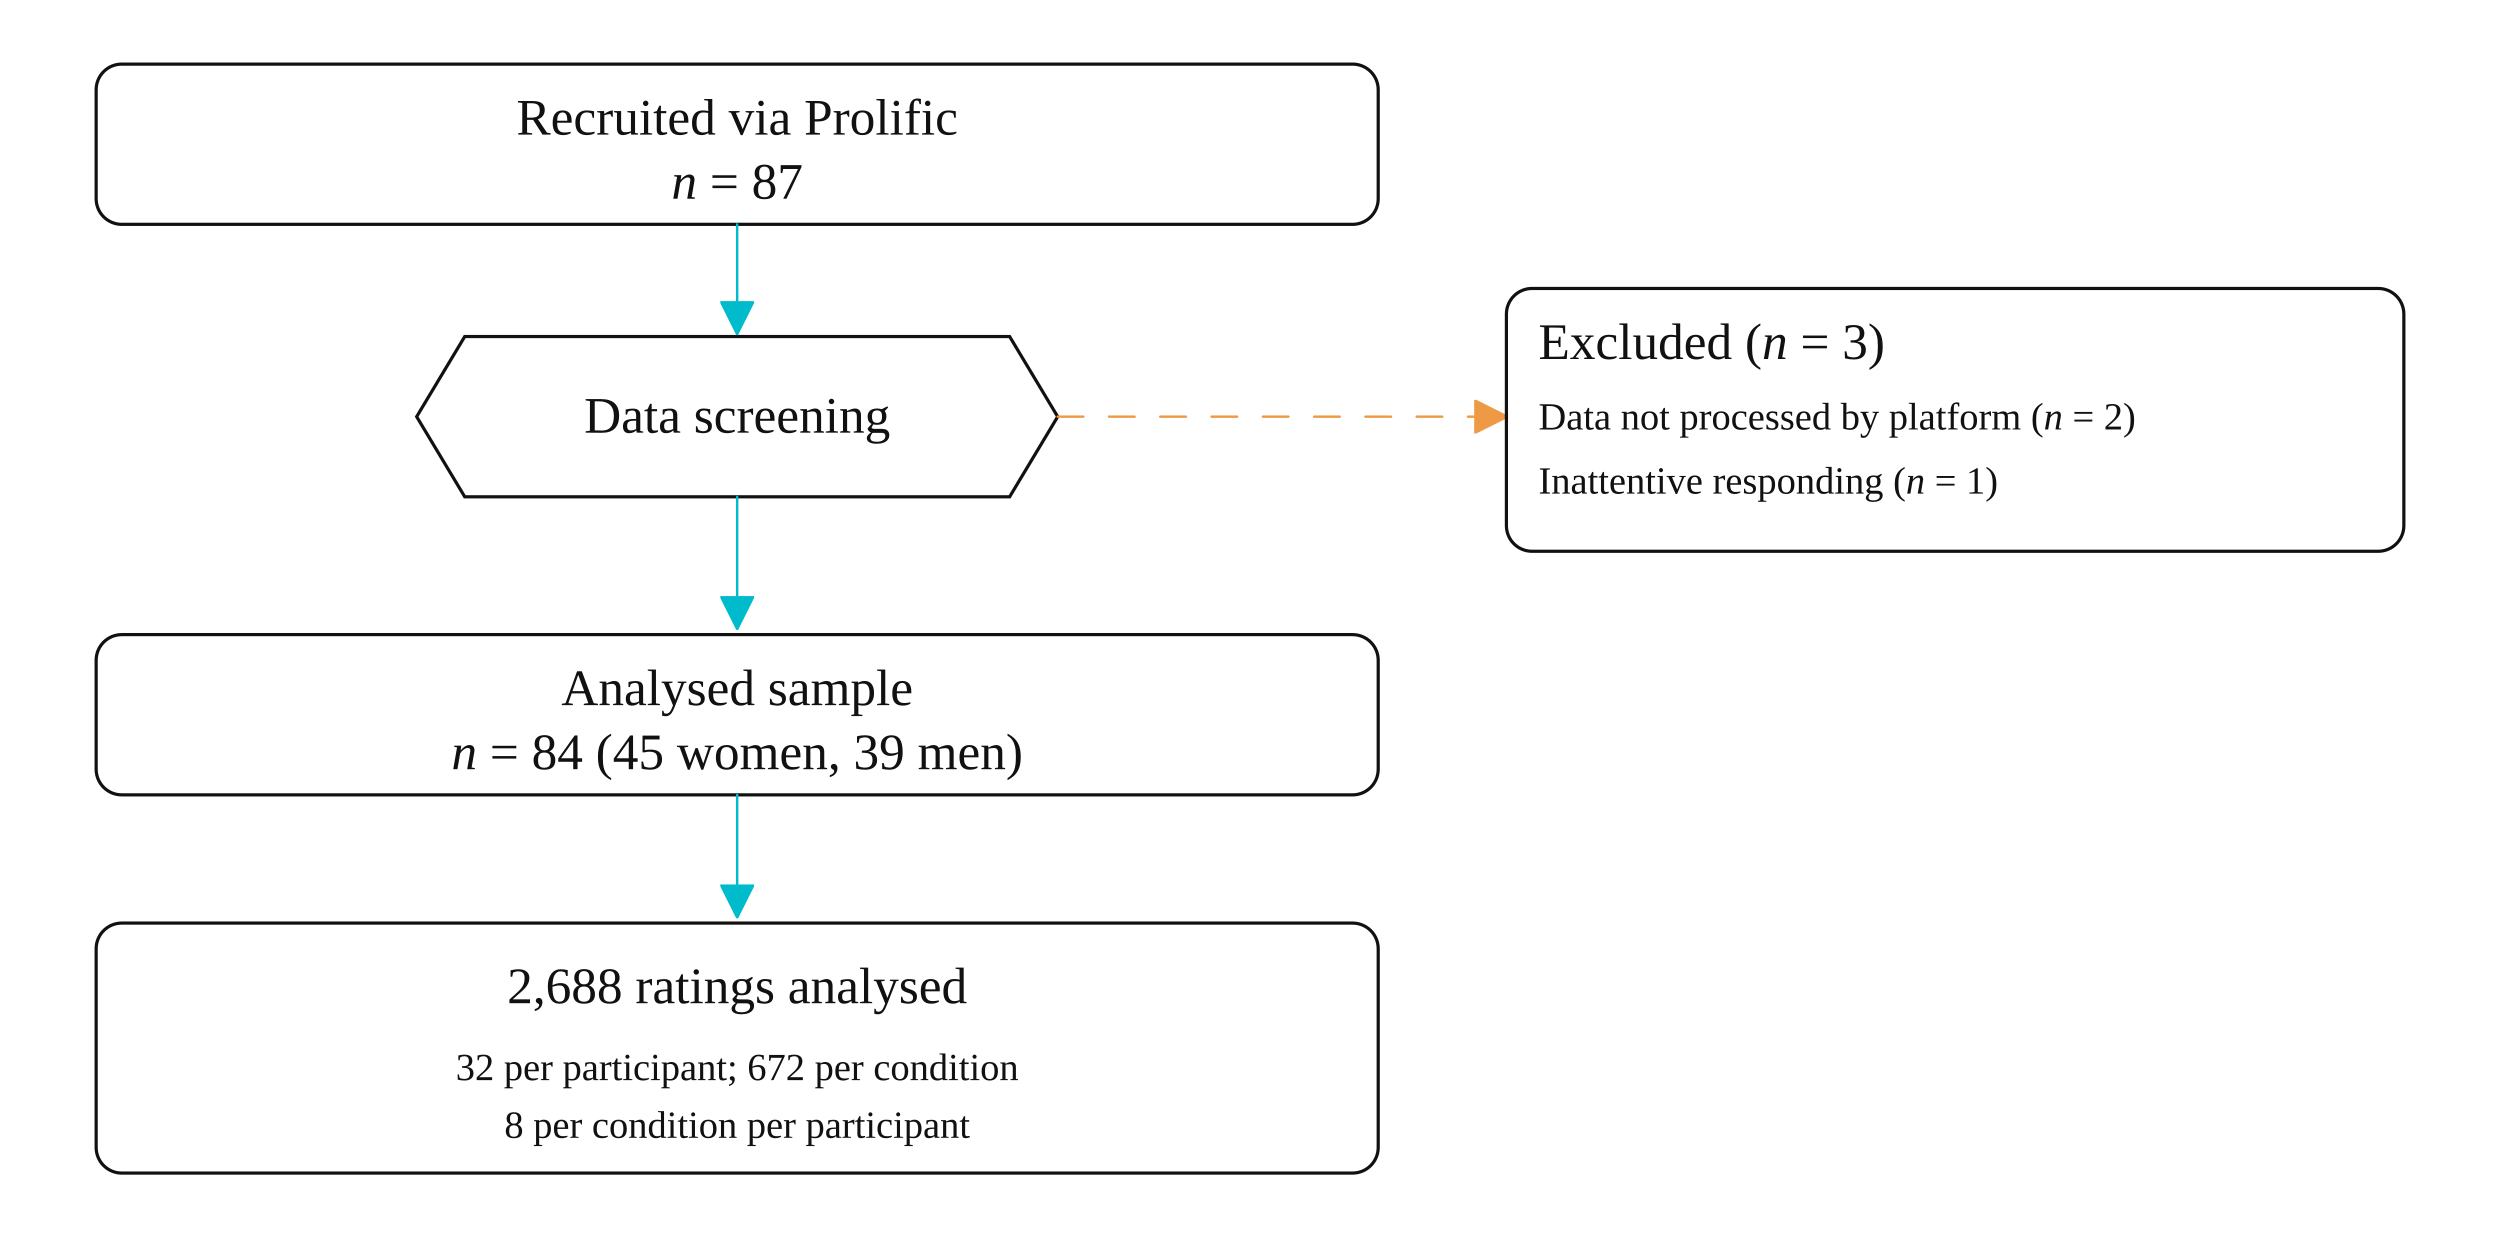
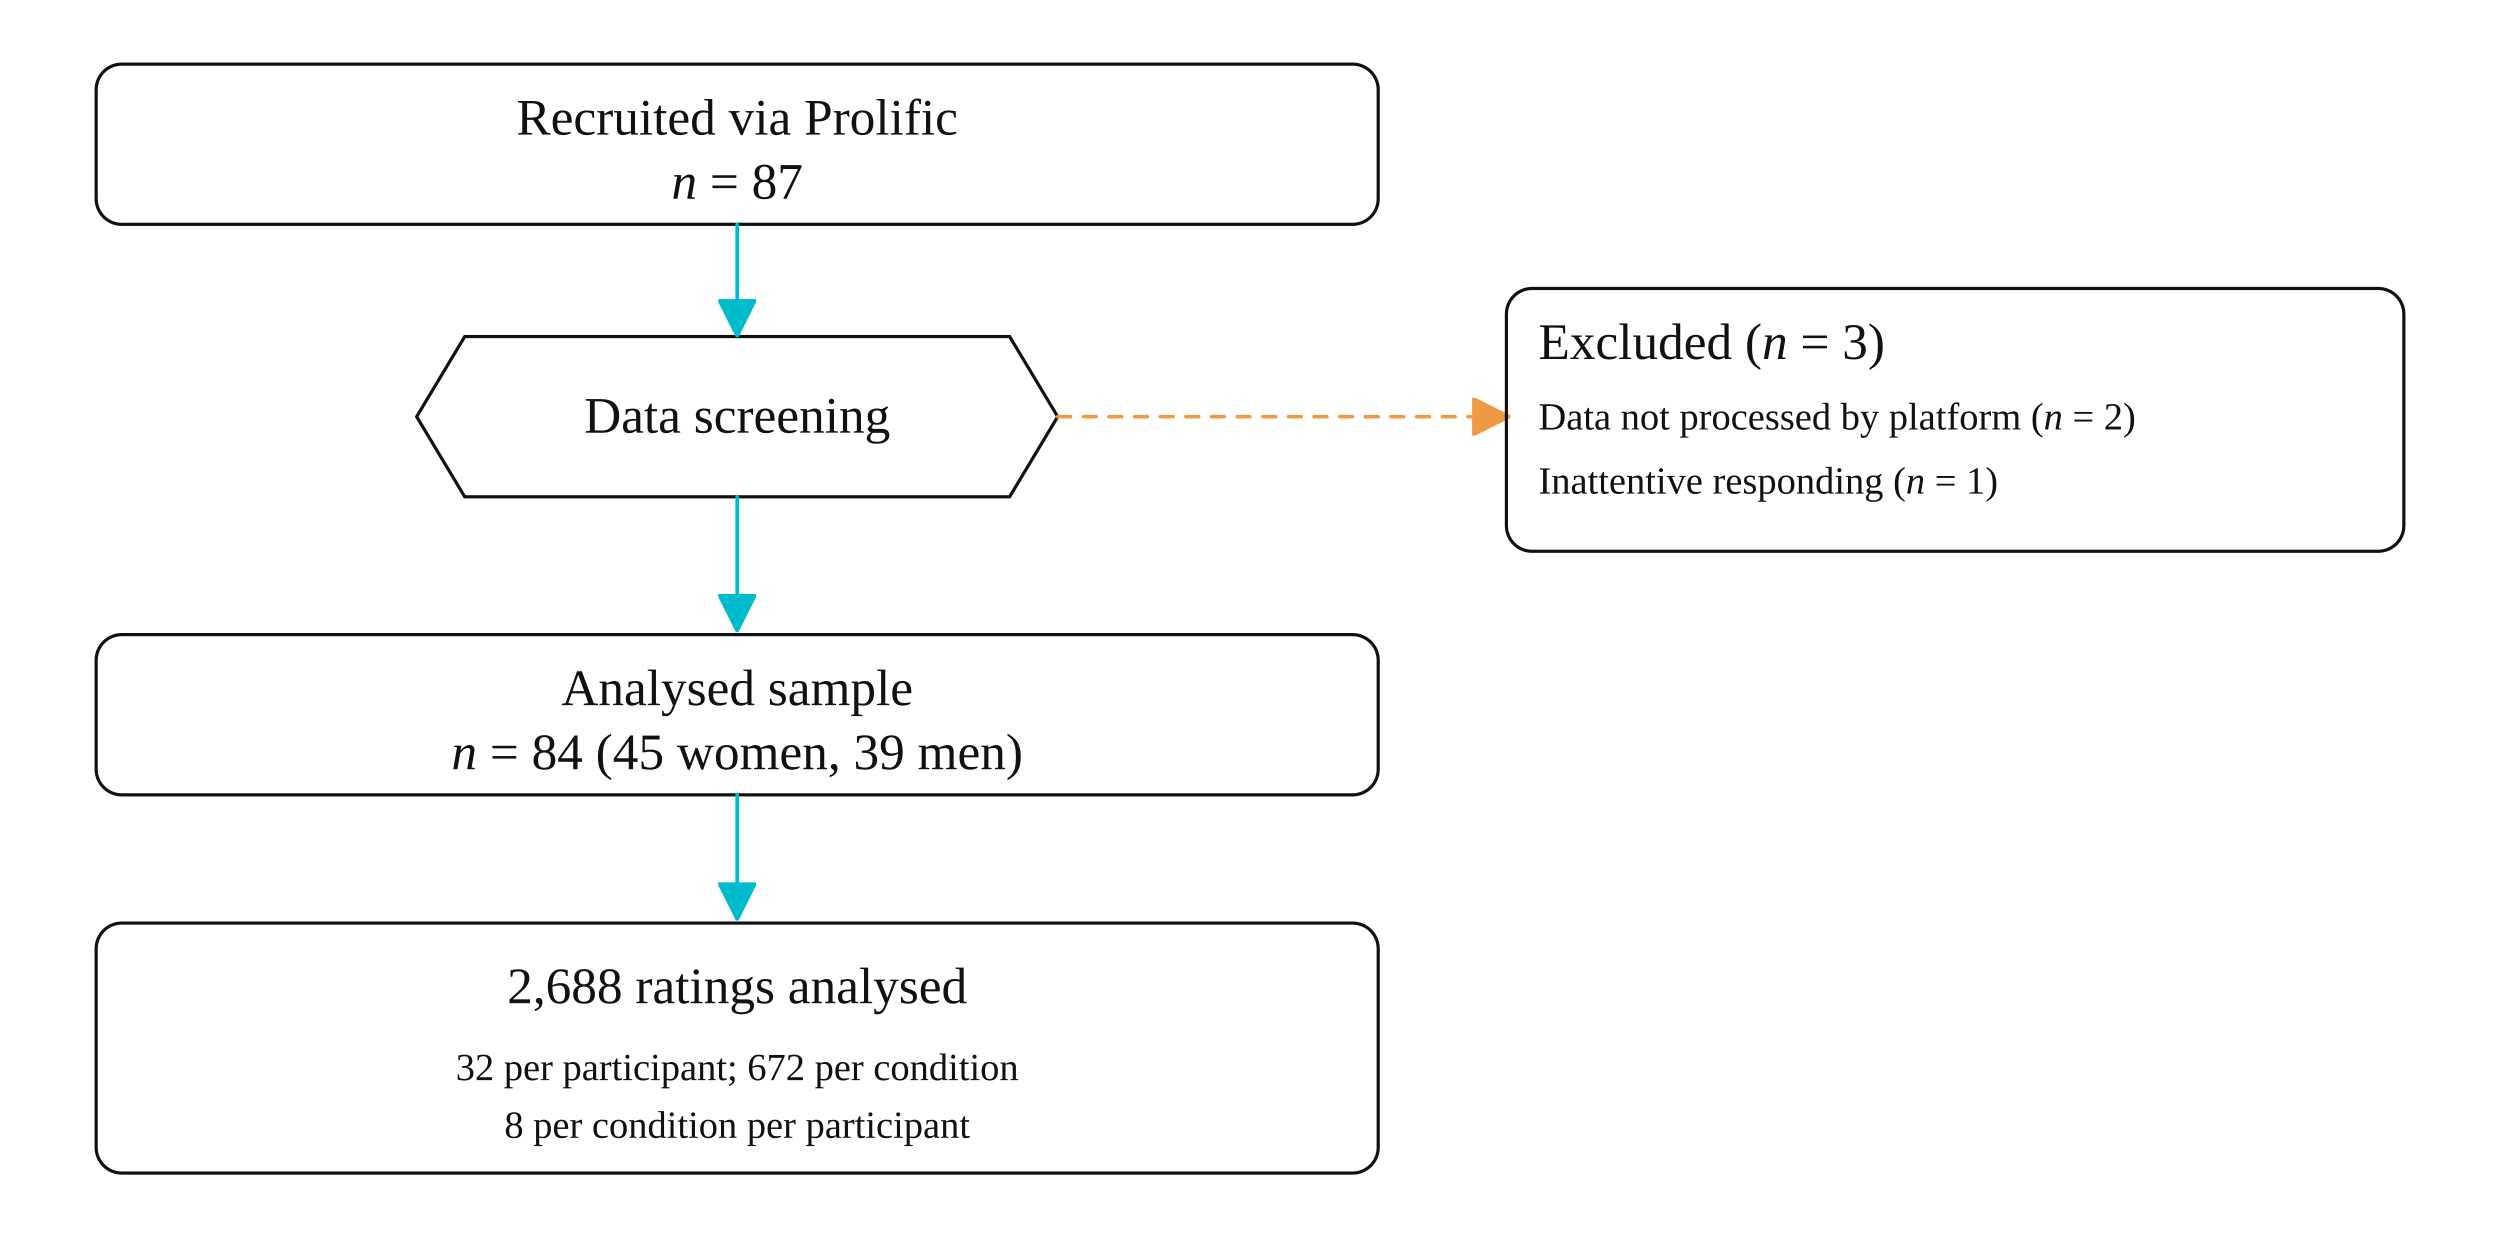
<svg xmlns="http://www.w3.org/2000/svg" viewBox="0 0 780 390" width="780" height="390" role="img">
  <style>
        rect, line, polygon, path { stroke: #111; }
        polygon, text { fill: #111; }

        @media (prefers-color-scheme: dark) {
            rect, line, polygon, path { stroke: #ddd; }
            polygon, text { fill: #ddd; }
        }

        text {
            font-family: "Times New Roman", Times, serif;
            font-size: 12pt;
        }
        line {
            stroke-linecap: round;
            stroke-linejoin: miter;
        }
        rect {
            fill: none;
            rx: 8;
        }
        .italic { font-style: italic; }
        .bold { font-weight: bold; }
        .center { text-anchor: middle; }
        .right { text-anchor: end; }
        .center { text-anchor: middle; }
        .small { font-size: 9pt; }
        .bg { fill: transparent; }

-         .thick { stroke-width: 2; }
-         .thin { stroke-width: 0.75; }
-         .dashed { stroke-dasharray: 8 8; }
+         .thick { stroke-width: 4; }
+         .thin { stroke-width: 1.125; }
+         .dashed { stroke-dasharray: 4 4; }
        .box { fill: none; stroke-width: 1; }

        .s1 { stroke: #817; } .f1 { fill: #817; }
        .s2 { stroke: #a35; } .f2 { fill: #a35; }
        .s3 { stroke: #c66; } .f3 { fill: #c66; }
        .s4 { stroke: #e94; } .f4 { fill: #e94; }
        .s5 { stroke: #ed0; } .f5 { fill: #ed0; }
        .s6 { stroke: #9d5; } .f6 { fill: #9d5; }
        .s7 { stroke: #4d8; } .f7 { fill: #4d8; }
        .s8 { stroke: #2cb; } .f8 { fill: #2cb; }
        .s9 { stroke: #0bc; } .f9 { fill: #0bc; }
        .sA { stroke: #09c; } .fA { fill: #09c; }
        .sB { stroke: #36b; } .fB { fill: #36b; }
        .sC { stroke: #639; } .fC { fill: #639; }
    </style>
  <defs>
-     <marker id="arrow" viewBox="0 0 20 20" refX="19" refY="10" markerWidth="14" markerHeight="14" orient="auto-start-reverse">
-       <polygon points="0,0 20,10 0,20" style="fill: context-fill; stroke: context-stroke" />
+     <marker id="arrow" viewBox="0 0 15 15" refX="13.5" refY="7.5" markerWidth="10.5" markerHeight="10.5" orient="auto-start-reverse">
+       <polygon points="0,0 15,7.5 0,15" style="fill: context-fill; stroke: context-stroke" />
    </marker>
  </defs>
  <rect x="0" y="0" width="780" height="390" rx="16" class="bg" stroke-width="0.001" />
  <rect x="30" y="20" width="400" height="50" rx="6" class="box" />
  <text x="230" y="42" class="center">Recruited via Prolific</text>
  <text x="230" y="62" class="center">
    <tspan class="italic">n</tspan> = 87</text>
  <path d="M 145 105 H 315 L 330 130 L 315 155 H 145 L 130 130 Z" class="box" />
  <text x="230" y="135" class="center">Data screening</text>
  <line x1="230" y1="70" x2="230" y2="104" class="thin s9 f9" marker-end="url(#arrow)" />
  <line x1="230" y1="155" x2="230" y2="196" class="thin s9 f9" marker-end="url(#arrow)" />
  <line x1="330" y1="130" x2="470" y2="130" class="thin dashed s4 f4" marker-end="url(#arrow)" />
  <rect x="470" y="90" width="280" height="82" rx="6" class="box" />
  <text x="480" y="112" class="left">Excluded (<tspan class="italic">n</tspan> = 3)</text>
  <text x="480" y="134" class="left small">Data not processed by platform (<tspan class="italic">n</tspan> = 2)</text>
  <text x="480" y="154" class="left small">Inattentive responding (<tspan class="italic">n</tspan> = 1)</text>
  <rect x="30" y="198" width="400" height="50" rx="6" class="box" />
  <text x="230" y="220" class="center">Analysed sample</text>
  <text x="230" y="240" class="center">
    <tspan class="italic">n</tspan> = 84 (45 women, 39 men)</text>
  <line x1="230" y1="248" x2="230" y2="286" class="thin s9 f9" marker-end="url(#arrow)" />
  <rect x="30" y="288" width="400" height="78" rx="6" class="box" />
  <text x="230" y="313" class="center">2,688 ratings analysed</text>
  <text x="230" y="337" class="center small">32 per participant; 672 per condition</text>
  <text x="230" y="355" class="center small">8 per condition per participant</text>
</svg>
